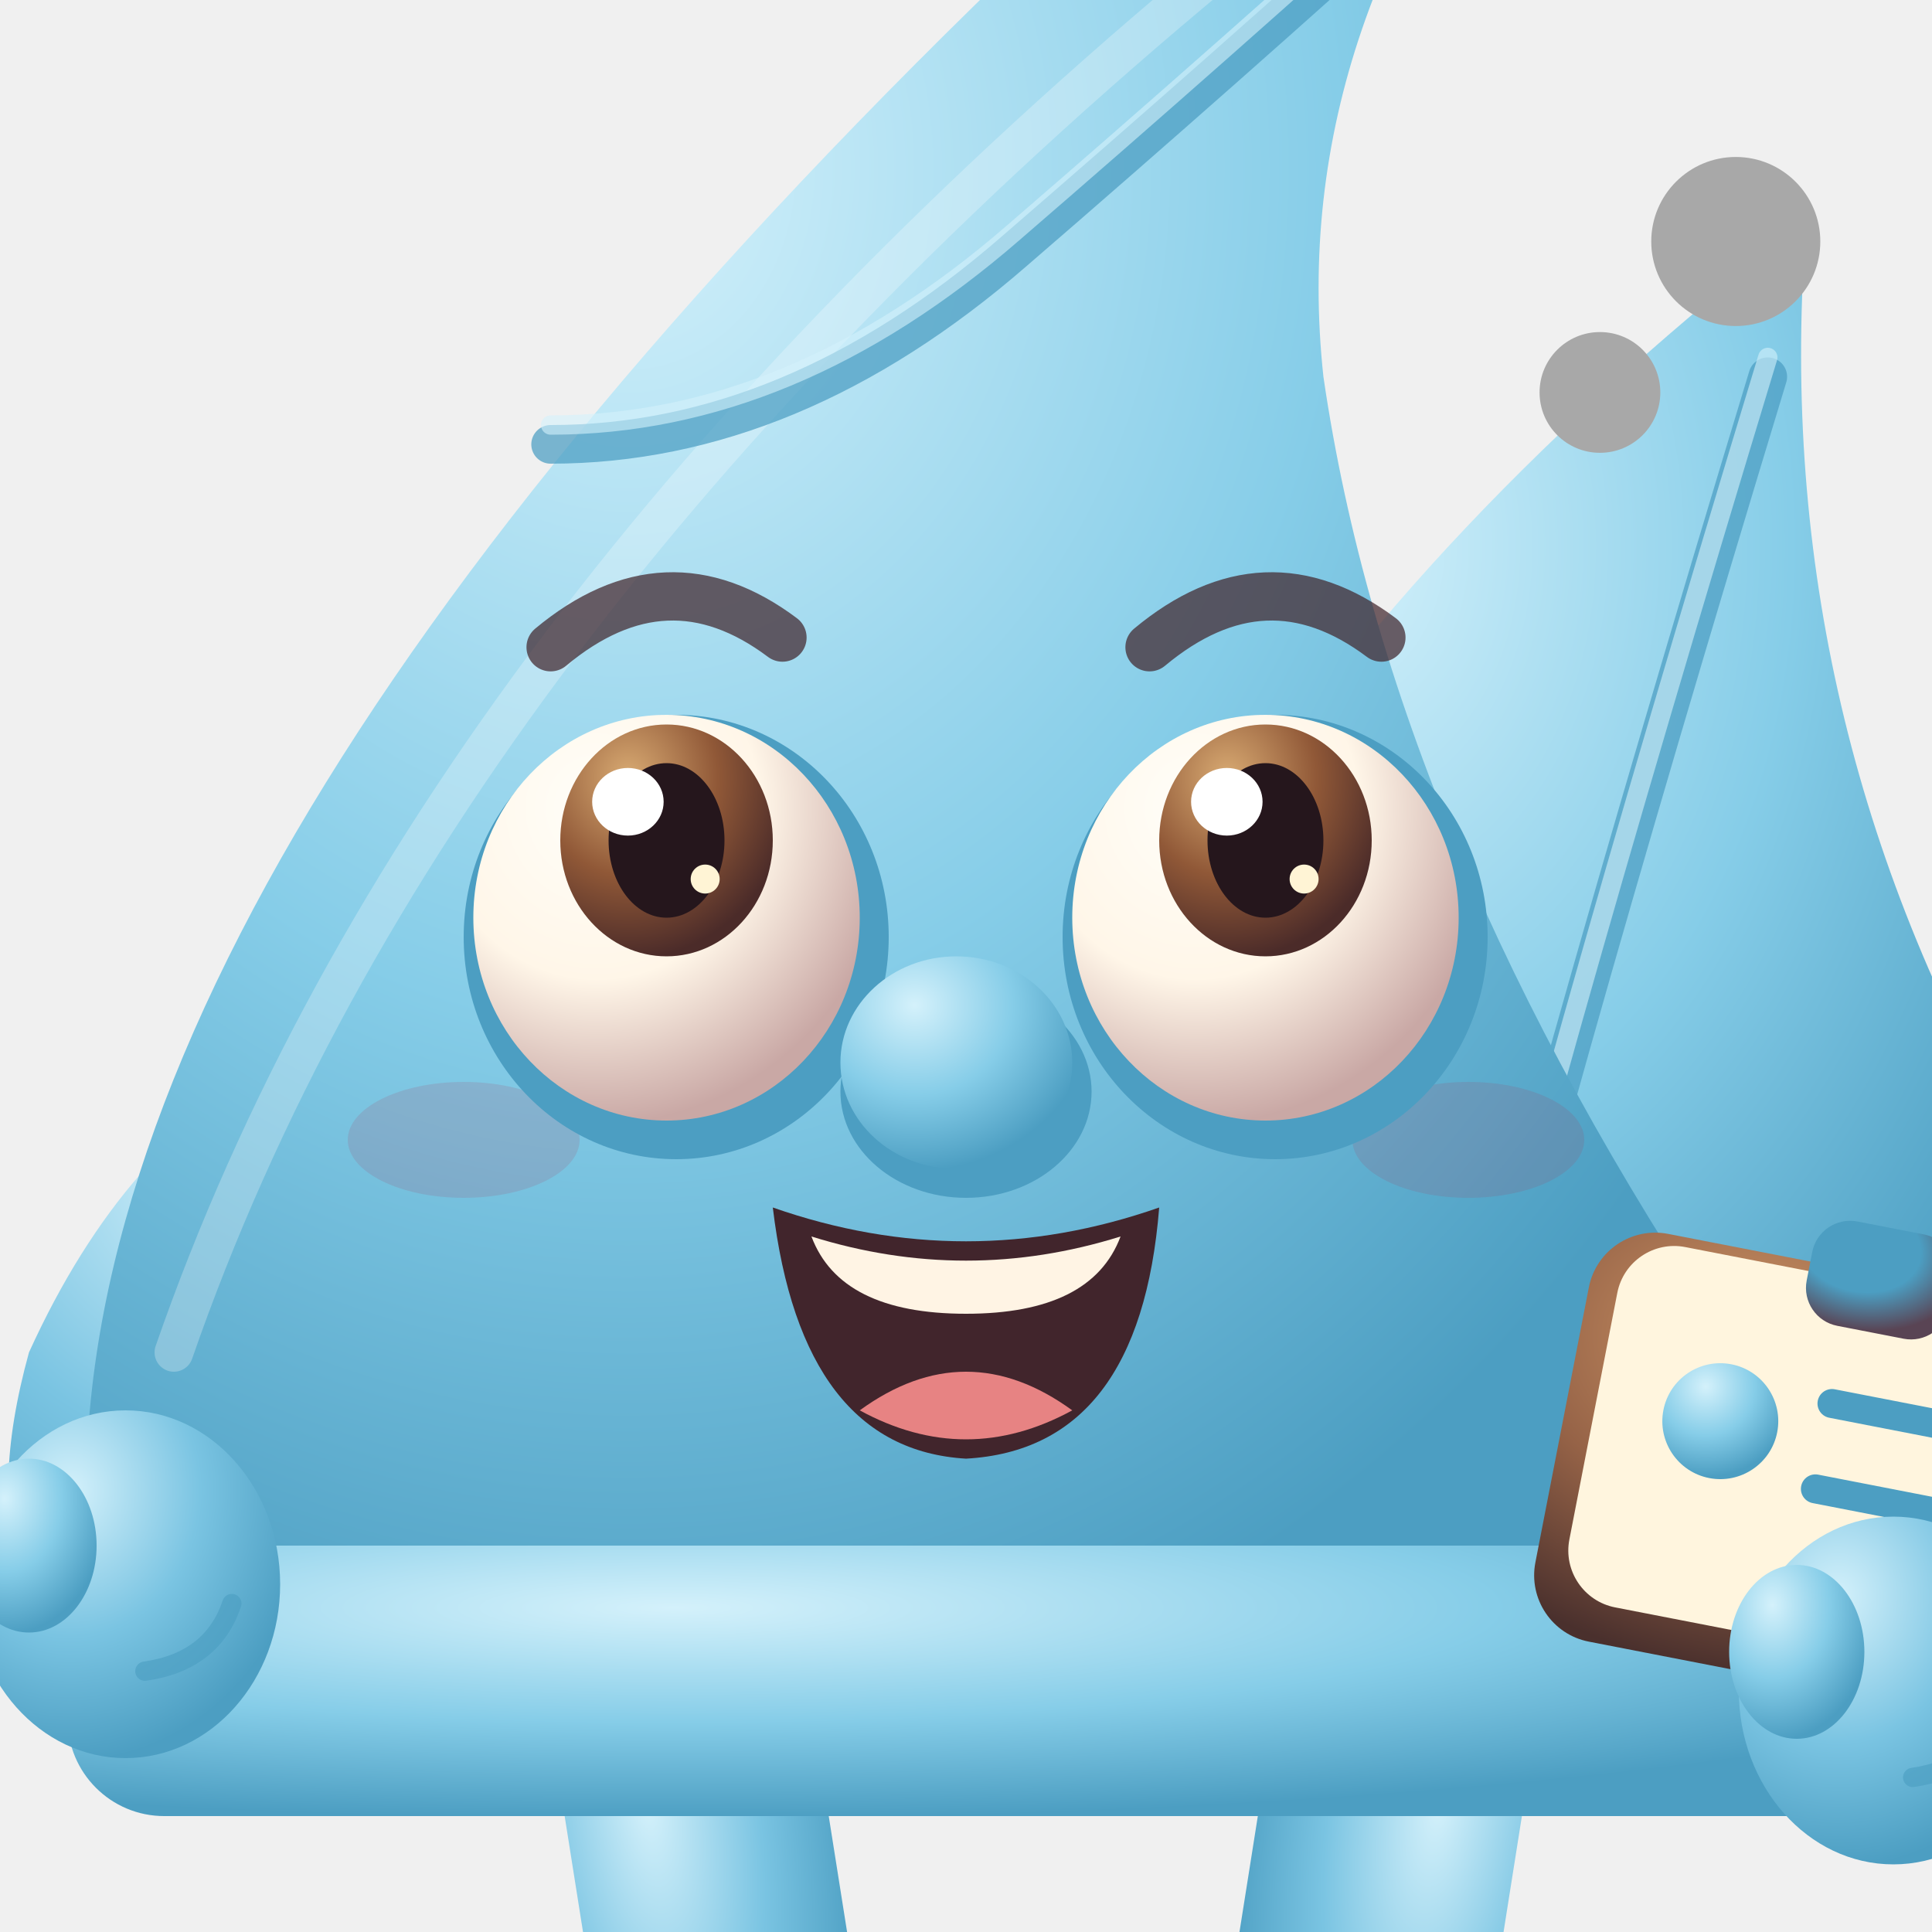
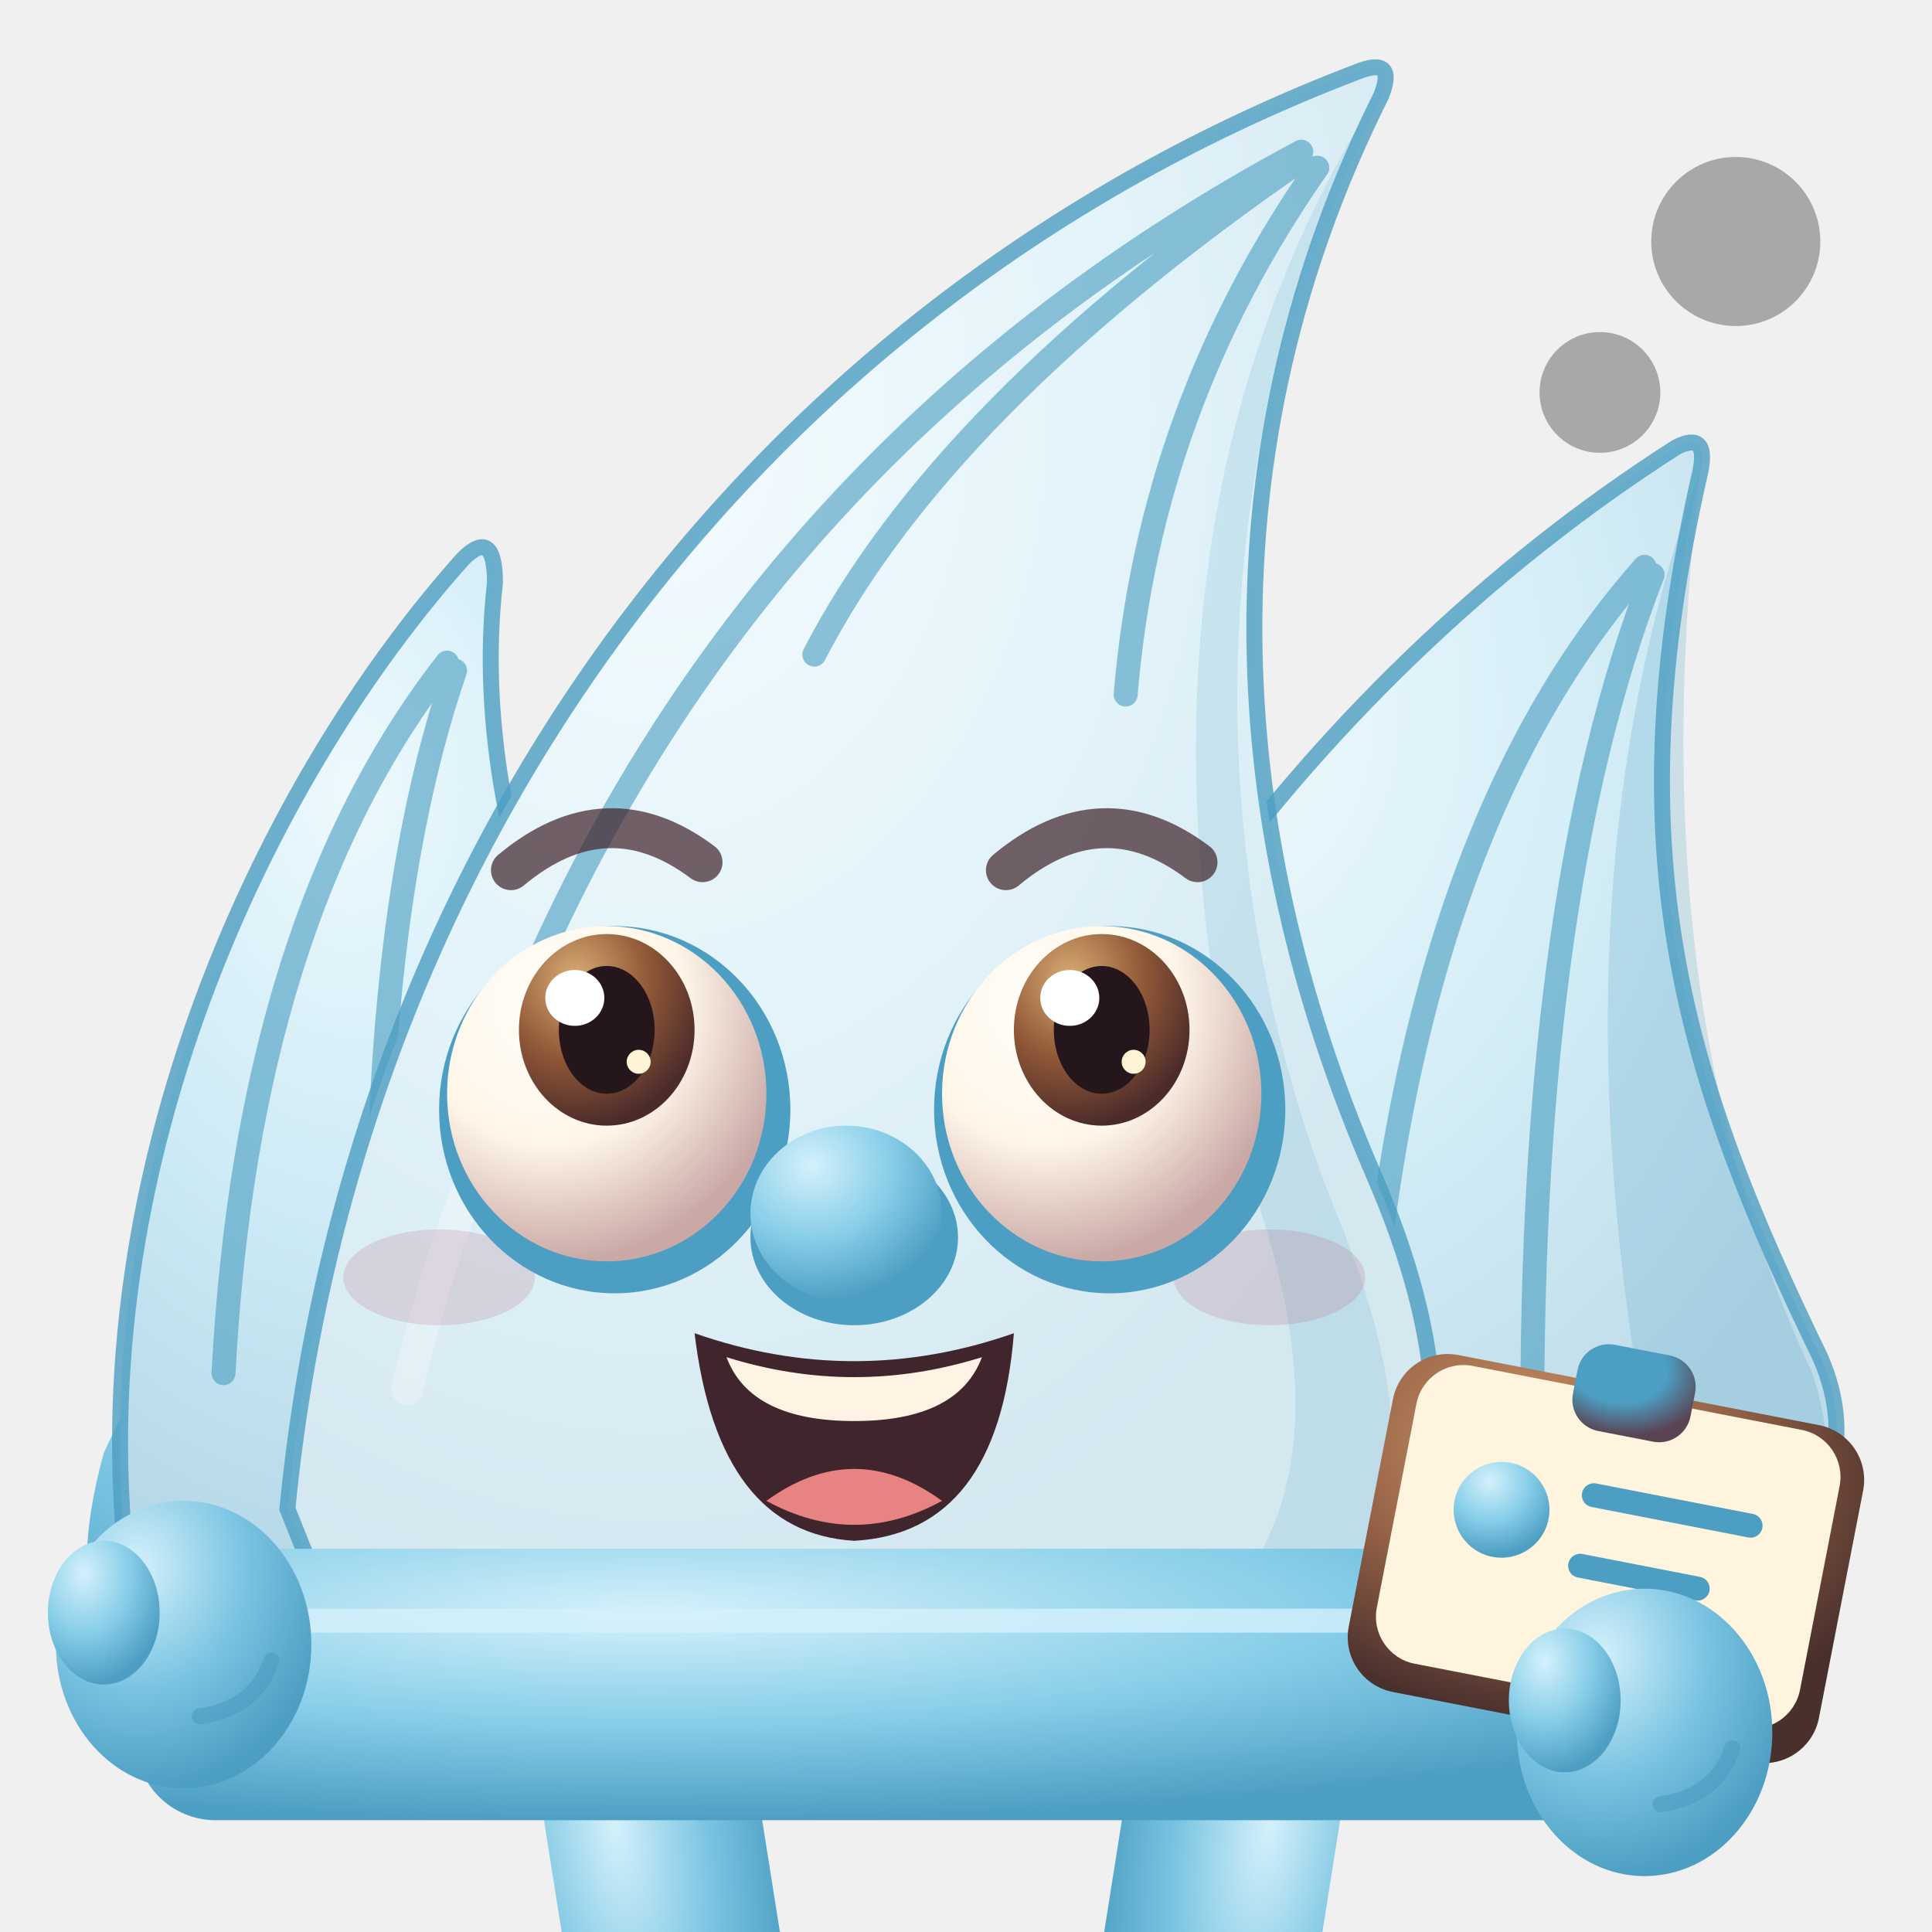
<svg xmlns="http://www.w3.org/2000/svg" viewBox="0 0 64 64" width="48" height="48" role="img" aria-label="Sydney, People, planning">
  <defs>
    <radialGradient id="sm-sydney-clay" cx="32%" cy="23%" r="78%">
      <stop offset="0" stop-color="#D4F1FB" />
      <stop offset="0.54" stop-color="#86CDE8" />
      <stop offset="1" stop-color="#4C9EC2" />
    </radialGradient>
    <radialGradient id="sm-sydney-arm" cx="32%" cy="23%" r="78%">
      <stop offset="0" stop-color="#D4F1FB" />
      <stop offset="0.54" stop-color="#7AC4E2" />
      <stop offset="1" stop-color="#4C9EC2" />
    </radialGradient>
    <radialGradient id="sm-sydney-recess" cx="32%" cy="23%" r="78%">
      <stop offset="0" stop-color="#4C9EC2" />
      <stop offset="0.54" stop-color="#4C9EC2" />
      <stop offset="1" stop-color="#594454" />
    </radialGradient>
    <radialGradient id="sm-sydney-boot" cx="32%" cy="23%" r="78%">
      <stop offset="0" stop-color="#d39a69" />
      <stop offset="0.54" stop-color="#966347" />
      <stop offset="1" stop-color="#4a302d" />
    </radialGradient>
    <radialGradient id="sm-sydney-wood" cx="32%" cy="23%" r="78%">
      <stop offset="0" stop-color="#ffe0a6" />
      <stop offset="0.54" stop-color="#bb8051" />
      <stop offset="1" stop-color="#774231" />
    </radialGradient>
    <radialGradient id="sm-sydney-gold" cx="32%" cy="23%" r="78%">
      <stop offset="0" stop-color="#fff5bb" />
      <stop offset="0.54" stop-color="#ebba54" />
      <stop offset="1" stop-color="#aa612e" />
    </radialGradient>
    <radialGradient id="sm-sydney-red" cx="32%" cy="23%" r="78%">
      <stop offset="0" stop-color="#ffb3a4" />
      <stop offset="0.54" stop-color="#e47065" />
      <stop offset="1" stop-color="#a53247" />
    </radialGradient>
    <radialGradient id="sm-sydney-white" cx="32%" cy="23%" r="78%">
      <stop offset="0" stop-color="#fffef9" />
      <stop offset="0.54" stop-color="#fff6e8" />
      <stop offset="1" stop-color="#c9a8a5" />
    </radialGradient>
    <radialGradient id="sm-sydney-iris" cx="32%" cy="23%" r="78%">
      <stop offset="0" stop-color="#d9ab73" />
      <stop offset="0.54" stop-color="#905837" />
      <stop offset="1" stop-color="#4b2b29" />
    </radialGradient>
    <radialGradient id="sm-sydney-floor">
      <stop stop-color="#38252e" stop-opacity=".31" />
      <stop offset=".55" stop-color="#483442" stop-opacity=".2" />
      <stop offset="1" stop-color="#483442" stop-opacity="0" />
    </radialGradient>
  </defs>
-   <g transform="scale(0.32) translate(-42 -80)">
+   <g transform="scale(0.26446) translate(-32 -38)">
    <g transform="translate(119 302) rotate(-9) scale(1 1)">
      <rect x="-13" y="-53" width="27" height="71" rx="13" fill="url(#sm-sydney-arm)" />
      <path d="M-17-13Q-12-20 12-17Q23-17 21-6L20 23Q32 37 14 45H-27Q-45 44-42 29Q-41 12-22 11Z" fill="url(#sm-sydney-boot)" />
      <path d="M-42 32Q-24 42 22 32Q27 46 12 47H-28Q-45 45-42 32Z" fill="#49302b" />
      <path d="M-40 33Q-20 43 24 33" fill="none" stroke="#bd9169" stroke-width="2.7" stroke-linecap="round" stroke-linejoin="round" />
      <path d="M-39 30Q-33 17-19 17M-15-10Q-4-15 13-10" fill="none" stroke="#f1bd89" stroke-width="3" opacity="0.55" stroke-linecap="round" stroke-linejoin="round" />
      <ellipse cx="-15" cy="-3" rx="2.7" ry="2.7" fill="#3b2826" />
      <ellipse cx="2" cy="-1" rx="2.7" ry="2.7" fill="#3b2826" />
      <path d="M-15 -3l17 2" fill="none" stroke="#f4d3a6" stroke-width="2.5" stroke-linecap="round" stroke-linejoin="round" />
      <ellipse cx="-17" cy="4" rx="2.7" ry="2.7" fill="#3b2826" />
      <ellipse cx="0" cy="6" rx="2.7" ry="2.7" fill="#3b2826" />
      <path d="M-17 4l17 2" fill="none" stroke="#f4d3a6" stroke-width="2.5" stroke-linecap="round" stroke-linejoin="round" />
      <ellipse cx="-19" cy="11" rx="2.7" ry="2.7" fill="#3b2826" />
      <ellipse cx="-2" cy="13" rx="2.7" ry="2.7" fill="#3b2826" />
      <path d="M-19 11l17 2" fill="none" stroke="#f4d3a6" stroke-width="2.5" stroke-linecap="round" stroke-linejoin="round" />
      <path d="M-10 17q-14 9-17 5M-10 17q8 4 10 11" fill="none" stroke="#dfad7d" stroke-width="2" opacity="0.7" stroke-linecap="round" stroke-linejoin="round" />
      <path d="M-29 26l6 1m-9-5l4 1m36-3l5-1" fill="none" stroke="#d5a47a" stroke-width="1.5" opacity="0.65" stroke-linecap="round" stroke-linejoin="round" />
    </g>
    <g transform="translate(181 302) rotate(9) scale(-1 1)">
      <rect x="-13" y="-53" width="27" height="71" rx="13" fill="url(#sm-sydney-arm)" />
      <path d="M-17-13Q-12-20 12-17Q23-17 21-6L20 23Q32 37 14 45H-27Q-45 44-42 29Q-41 12-22 11Z" fill="url(#sm-sydney-boot)" />
      <path d="M-42 32Q-24 42 22 32Q27 46 12 47H-28Q-45 45-42 32Z" fill="#49302b" />
      <path d="M-40 33Q-20 43 24 33" fill="none" stroke="#bd9169" stroke-width="2.7" stroke-linecap="round" stroke-linejoin="round" />
      <path d="M-39 30Q-33 17-19 17M-15-10Q-4-15 13-10" fill="none" stroke="#f1bd89" stroke-width="3" opacity="0.55" stroke-linecap="round" stroke-linejoin="round" />
      <ellipse cx="-15" cy="-3" rx="2.7" ry="2.7" fill="#3b2826" />
      <ellipse cx="2" cy="-1" rx="2.7" ry="2.7" fill="#3b2826" />
      <path d="M-15 -3l17 2" fill="none" stroke="#f4d3a6" stroke-width="2.5" stroke-linecap="round" stroke-linejoin="round" />
      <ellipse cx="-17" cy="4" rx="2.7" ry="2.7" fill="#3b2826" />
      <ellipse cx="0" cy="6" rx="2.7" ry="2.7" fill="#3b2826" />
      <path d="M-17 4l17 2" fill="none" stroke="#f4d3a6" stroke-width="2.5" stroke-linecap="round" stroke-linejoin="round" />
      <ellipse cx="-19" cy="11" rx="2.7" ry="2.7" fill="#3b2826" />
      <ellipse cx="-2" cy="13" rx="2.7" ry="2.7" fill="#3b2826" />
      <path d="M-19 11l17 2" fill="none" stroke="#f4d3a6" stroke-width="2.5" stroke-linecap="round" stroke-linejoin="round" />
      <path d="M-10 17q-14 9-17 5M-10 17q8 4 10 11" fill="none" stroke="#dfad7d" stroke-width="2" opacity="0.7" stroke-linecap="round" stroke-linejoin="round" />
      <path d="M-29 26l6 1m-9-5l4 1m36-3l5-1" fill="none" stroke="#d5a47a" stroke-width="1.5" opacity="0.65" stroke-linecap="round" stroke-linejoin="round" />
    </g>
    <path d="M111 187Q65 176 45 220Q37 249 59 254Q76 247 76 225L110 211Z" fill="url(#sm-sydney-arm)" />
    <path d="M207 183Q238 183 250 242L232 257Q219 209 204 222Z" fill="url(#sm-sydney-arm)" />
-     <path d="M145 237Q149 165 229 103Q225 153 250 197Q266 222 239 251Z" fill="url(#sm-sydney-clay)" />
-     <path d="M225 119Q201 198 192 236" fill="none" stroke="#4C9EC2" stroke-width="4" opacity="0.73" stroke-linecap="round" stroke-linejoin="round" />
-     <g transform="translate(0 -2)">
-       <path d="M225 119Q201 198 192 236" fill="none" stroke="#D4F1FB" stroke-width="2" opacity="0.6" stroke-linecap="round" stroke-linejoin="round" />
-     </g>
-     <path d="M51 238Q48 169 156 68Q180 48 203 49Q175 82 179 119Q186 167 221 219Q235 246 209 259H75Q56 256 51 238Z" fill="url(#sm-sydney-clay)" />
-     <path d="M60 220Q86 145 168 77" fill="none" stroke="white" stroke-width="4" opacity="0.26" stroke-linecap="round" stroke-linejoin="round" />
-     <path d="M99 126Q124 126 147 106Q169 87 190 68" fill="none" stroke="#4C9EC2" stroke-width="4" opacity="0.73" stroke-linecap="round" stroke-linejoin="round" />
-     <g transform="translate(0 -2)">
-       <path d="M99 126Q124 126 147 106Q169 87 190 68" fill="none" stroke="#D4F1FB" stroke-width="2" opacity="0.6" stroke-linecap="round" stroke-linejoin="round" />
-     </g>
-     <rect x="49" y="240" width="198" height="28" rx="10" fill="url(#sm-sydney-clay)" />
+     <path d="M48 235C42 185 65 136 90 108Q94 104 94 111C90 146 109 186 137 217L134 238Z" fill="url(#sm-sydney-clay)" />
+     <path d="M48 235C42 185 65 136 90 108Q94 104 94 111C90 146 109 186 137 217L134 238Z" fill="white" fill-opacity="0.58" stroke="#4C9EC2" stroke-opacity=".8" stroke-width="2" />
+     <path d="M88 121Q63 153 60 210M89 122Q77 157 80 217" fill="none" stroke="#4C9EC2" stroke-width="3" opacity="0.62" stroke-linecap="round" stroke-linejoin="round" />
+     <path d="M147 231C157 176 195 124 242 94Q246 92 245 97C234 145 243 173 260 208Q267 224 250 238Z" fill="url(#sm-sydney-clay)" />
+     <path d="M147 231C157 176 195 124 242 94Q246 92 245 97C234 145 243 173 260 208Q267 224 250 238Z" fill="white" fill-opacity="0.64" stroke="#4C9EC2" stroke-opacity=".8" stroke-width="2" />
+     <path d="M245 97Q224 154 241 231L251 237Q265 228 259 210Q237 163 245 97Z" fill="#4C9EC2" opacity=".22" />
+     <path d="M238 109Q207 144 203 215M239 110Q223 151 224 223" fill="none" stroke="#4C9EC2" stroke-width="3" opacity="0.62" stroke-linecap="round" stroke-linejoin="round" />
+     <path d="M68 227C76 145 126 76 202 47Q207 45 205 50C183 94 185 141 204 185Q218 217 206 237H72Z" fill="url(#sm-sydney-clay)" />
+     <path d="M68 227C76 145 126 76 202 47Q207 45 205 50C183 94 185 141 204 185Q218 217 206 237H72Z" fill="white" fill-opacity="0.76" stroke="#4C9EC2" stroke-opacity=".8" stroke-width="2" />
+     <path d="M202 54C182 100 183 148 199 189Q212 220 202 234H189Q199 218 190 190C178 145 177 97 202 54Z" fill="#4C9EC2" opacity=".16" />
+     <path d="M195 57Q124 95 95 169M195 58Q150 89 134 120M197 59Q176 89 173 125" fill="none" stroke="#4C9EC2" stroke-width="3" opacity="0.62" stroke-linecap="round" stroke-linejoin="round" />
+     <path d="M83 212Q87 195 93 181" fill="none" stroke="white" stroke-width="4" opacity="0.26" stroke-linecap="round" stroke-linejoin="round" />
+     <rect x="49" y="232" width="203" height="34" rx="10" fill="url(#sm-sydney-clay)" />
+     <path d="M61 241H239" fill="none" stroke="#D4F1FB" stroke-width="3" opacity="0.8" stroke-linecap="round" stroke-linejoin="round" />
    <ellipse cx="55" cy="244" rx="16" ry="18" fill="url(#sm-sydney-arm)" />
    <ellipse cx="45" cy="240" rx="7" ry="9" fill="url(#sm-sydney-clay)" />
    <path d="M57 253q7 -1 9 -7" fill="none" stroke="#4C9EC2" stroke-width="2" opacity="0.65" stroke-linecap="round" stroke-linejoin="round" />
-     <g transform="translate(142 175)">
+     <g transform="translate(139 175)">
      <ellipse cx="-52" cy="23" rx="12" ry="6" fill="#a63655" opacity=".15" />
      <ellipse cx="52" cy="23" rx="12" ry="6" fill="#a63655" opacity=".15" />
      <g>
        <g transform="translate(-31 0)">
          <path d="M-12 -28Q0 -38 12 -29" fill="none" stroke="#41252C" stroke-width="5" opacity="0.72" stroke-linecap="round" stroke-linejoin="round" />
          <ellipse cx="1" cy="2" rx="22" ry="23" fill="#4C9EC2" />
          <ellipse cx="0" cy="0" rx="20" ry="21" fill="url(#sm-sydney-white)" />
          <ellipse cx="0" cy="-8" rx="11" ry="12" fill="url(#sm-sydney-iris)" />
          <ellipse cx="0" cy="-8" rx="6" ry="8" fill="#25161c" />
          <ellipse cx="-4" cy="-12" rx="3.7" ry="3.5" fill="white" />
          <ellipse cx="4" cy="-4" rx="1.5" ry="1.5" fill="#fff4d5" />
        </g>
        <g transform="translate(31 0)">
          <path d="M-12 -28Q0 -38 12 -29" fill="none" stroke="#41252C" stroke-width="5" opacity="0.72" stroke-linecap="round" stroke-linejoin="round" />
          <ellipse cx="1" cy="2" rx="22" ry="23" fill="#4C9EC2" />
          <ellipse cx="0" cy="0" rx="20" ry="21" fill="url(#sm-sydney-white)" />
          <ellipse cx="0" cy="-8" rx="11" ry="12" fill="url(#sm-sydney-iris)" />
          <ellipse cx="0" cy="-8" rx="6" ry="8" fill="#25161c" />
          <ellipse cx="-4" cy="-12" rx="3.7" ry="3.5" fill="white" />
          <ellipse cx="4" cy="-4" rx="1.5" ry="1.5" fill="#fff4d5" />
        </g>
      </g>
      <ellipse cx="0" cy="18" rx="13" ry="11" fill="#4C9EC2" />
      <ellipse cx="-1" cy="15" rx="12" ry="11" fill="url(#sm-sydney-clay)" />
      <path d="M-20 30Q0 37 20 30Q18 55 0 56Q-17 55-20 30Z" fill="#41252C" />
      <path d="M-16 33Q0 38 16 33Q13 41 0 41Q-13 41-16 33Z" fill="#fff4e4" />
      <path d="M-11 51Q0 43 11 51Q0 57-11 51Z" fill="#e78383" />
    </g>
    <g transform="rotate(11 235 229)">
      <rect x="204" y="212" width="60" height="43" rx="7" fill="url(#sm-sydney-boot)" />
      <rect x="207" y="213" width="54" height="38" rx="6" fill="#fff5de" />
      <rect x="226" y="207" width="15" height="11" rx="4" fill="url(#sm-sydney-recess)" />
      <ellipse cx="220" cy="230" rx="6" ry="6" fill="url(#sm-sydney-clay)" />
      <path d="M231 226H251M231 235H246" fill="none" stroke="#4C9EC2" stroke-width="3" stroke-linecap="round" stroke-linejoin="round" />
    </g>
    <ellipse cx="238" cy="255" rx="16" ry="18" fill="url(#sm-sydney-arm)" />
    <ellipse cx="228" cy="251" rx="7" ry="9" fill="url(#sm-sydney-clay)" />
    <path d="M240 264q7 -1 9 -7" fill="none" stroke="#4C9EC2" stroke-width="2" opacity="0.65" stroke-linecap="round" stroke-linejoin="round" />
  </g>
  <circle cx="53" cy="13" r="2" fill="#a8a8a8" />
  <circle cx="57.5" cy="8" r="2.8" fill="#a8a8a8" />
</svg>
